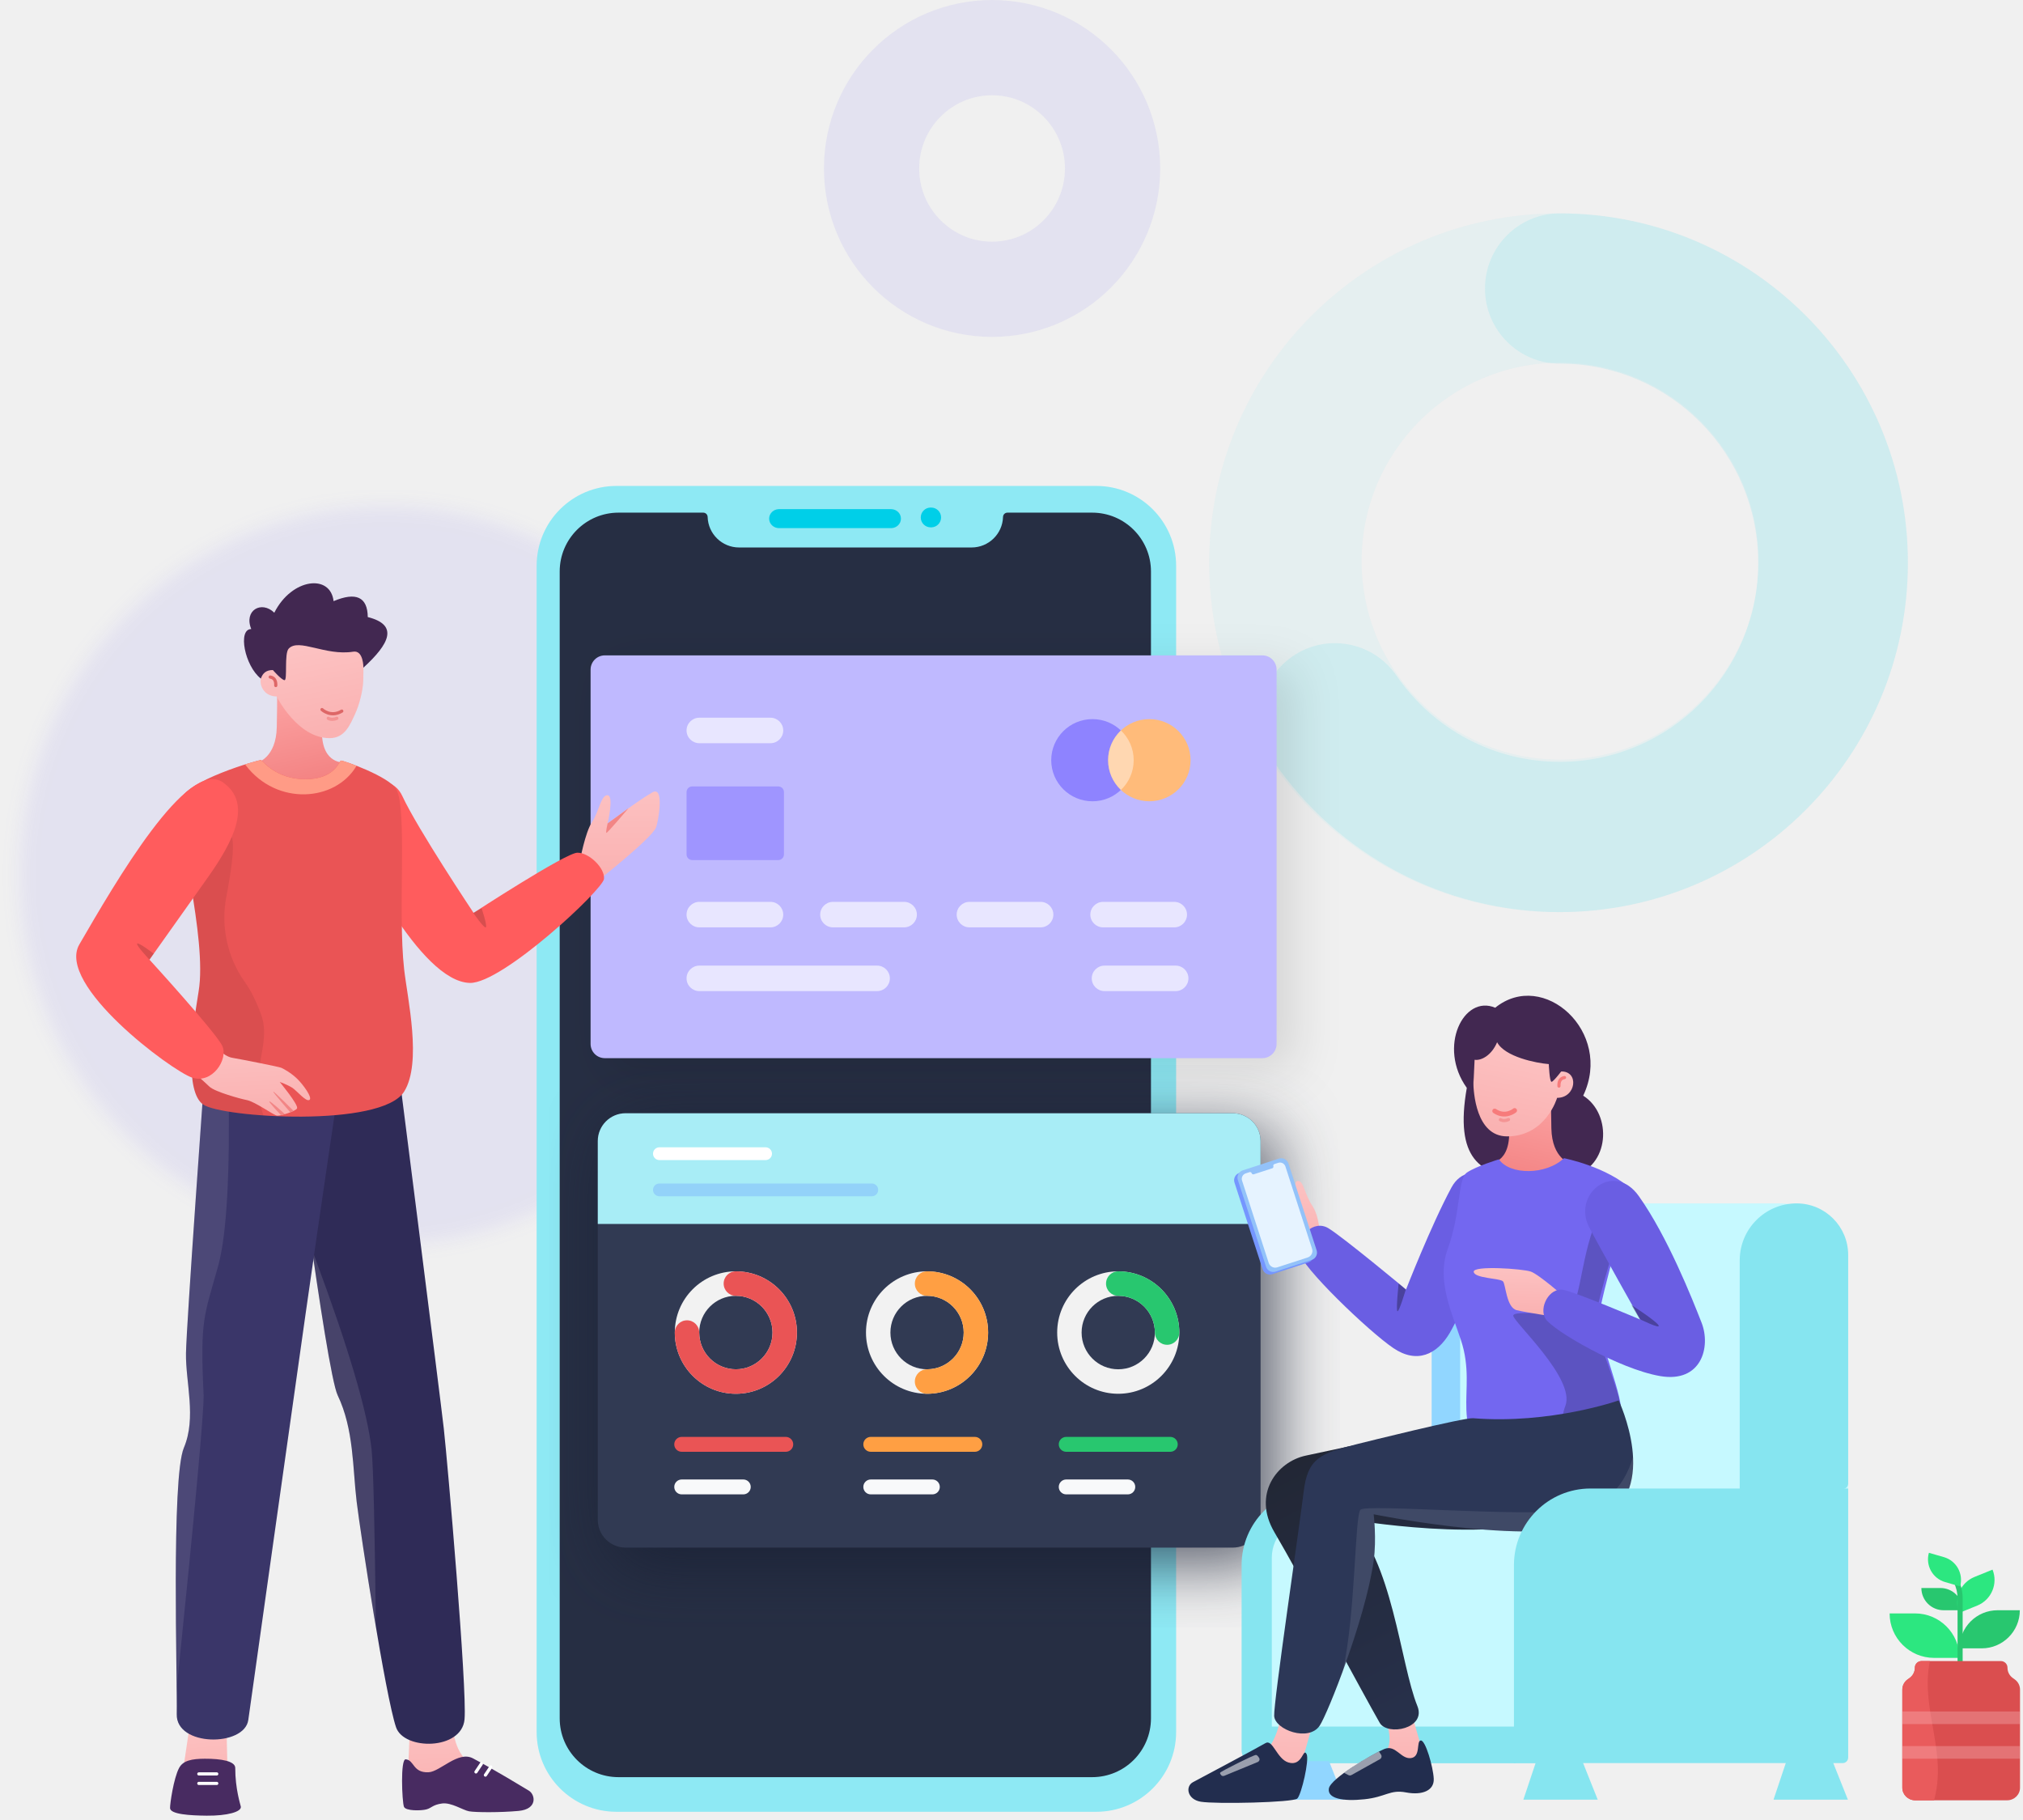
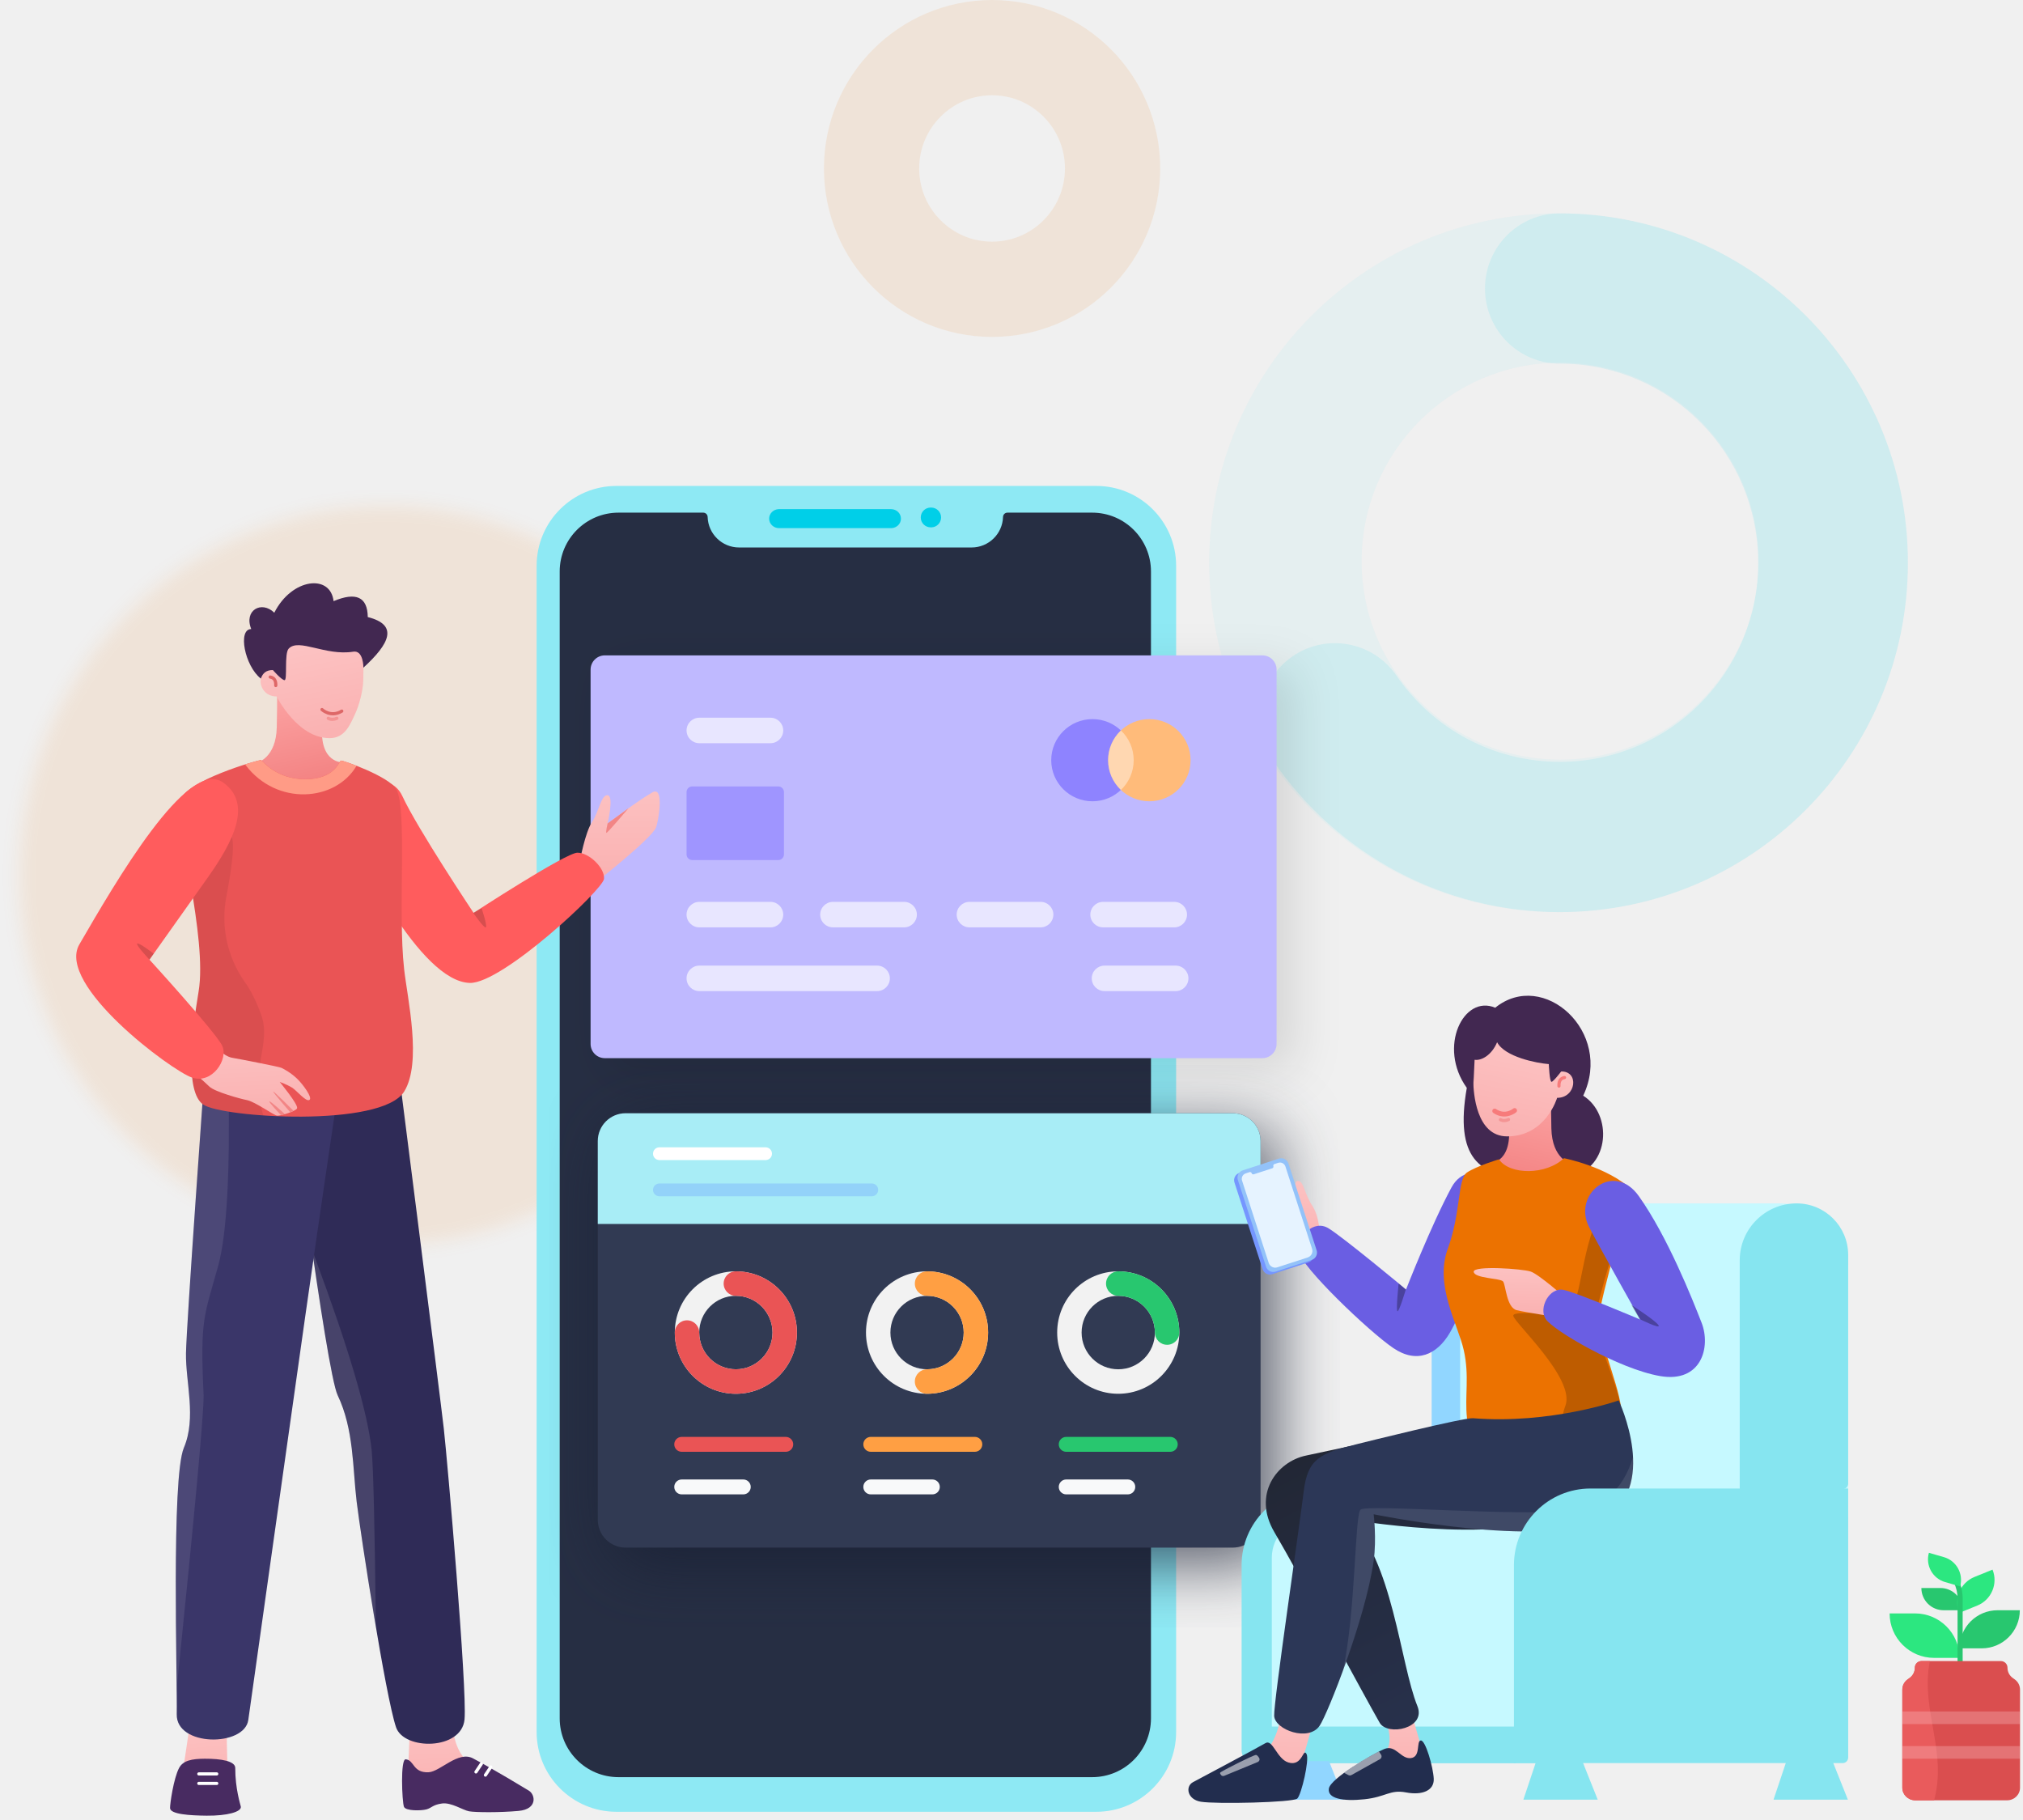
<svg xmlns="http://www.w3.org/2000/svg" width="637" height="573" viewBox="0 0 637 573" fill="none">
  <g id="Illustration">
    <g id="Shape">
      <g id="Oval" opacity="0.1" filter="url(#filter0_f)">
-         <ellipse cx="121.531" cy="275.607" rx="115.531" ry="116.393" fill="#7367F0" />
+         <ellipse cx="121.531" cy="275.607" rx="115.531" ry="116.393" fill="#EC7200" />
      </g>
      <path id="Oval_2" opacity="0.05" fill-rule="evenodd" clip-rule="evenodd" d="M380.75 177.185C380.75 116.434 429.999 67.185 490.75 67.185C551.501 67.185 600.75 116.434 600.75 177.185C600.75 237.937 551.501 287.185 490.75 287.185C429.999 287.185 380.75 237.937 380.75 177.185ZM553.75 176.685C553.75 142.167 525.768 114.185 491.25 114.185C456.732 114.185 428.75 142.167 428.75 176.685C428.75 211.203 456.732 239.185 491.25 239.185C525.768 239.185 553.75 211.203 553.75 176.685Z" fill="#00CFE8" />
-       <ellipse id="Oval_3" opacity="0.1" cx="312.382" cy="53.041" rx="37.944" ry="38.041" stroke="#7367F0" stroke-width="30" />
+       <ellipse id="Oval_3" opacity="0.1" cx="312.382" cy="53.041" rx="37.944" ry="38.041" stroke="#EC7200" stroke-width="30" />
      <path id="Path" opacity="0.1" d="M491.165 67.185C551.687 67.185 600.75 116.434 600.75 177.185C600.75 237.937 551.687 287.185 491.165 287.185C454.704 287.185 421.237 269.153 400.923 239.605C393.53 228.852 396.221 214.12 406.933 206.699C417.538 199.353 432.029 201.927 439.491 212.413L439.715 212.733C451.321 229.614 470.362 239.873 491.165 239.873C525.656 239.873 553.617 211.807 553.617 177.185C553.617 142.91 526.213 115.059 492.198 114.506L491.165 114.497C478.15 114.497 467.598 103.906 467.598 90.841C467.598 77.776 478.15 67.185 491.165 67.185Z" fill="#00CFE8" />
    </g>
    <g id="Mobile Banking App">
      <g id="Phone3">
        <path id="Rectangle" fill-rule="evenodd" clip-rule="evenodd" d="M168.975 178.137C168.975 164.254 180.229 153 194.112 153H345.201C359.084 153 370.338 164.254 370.338 178.137V545.323C370.338 559.206 359.084 570.46 345.201 570.46H194.112C180.229 570.46 168.975 559.206 168.975 545.323V178.137Z" fill="#8EE9F4" />
        <g id="Group 48">
          <path id="Rectangle_2" fill-rule="evenodd" clip-rule="evenodd" d="M176.237 179.934C176.237 169.705 184.53 161.412 194.759 161.412H221.439C222.187 161.412 222.799 162.007 222.821 162.755V162.755C222.976 168.115 227.365 172.379 232.727 172.379H305.926C311.288 172.379 315.678 168.115 315.833 162.755V162.755C315.854 162.007 316.467 161.412 317.215 161.412H343.894C354.124 161.412 362.416 169.705 362.416 179.934V541.033C362.416 551.263 354.124 559.555 343.894 559.555H194.759C184.53 559.555 176.237 551.263 176.237 541.033V179.934Z" fill="#262E43" />
          <mask id="mask0" mask-type="alpha" maskUnits="userSpaceOnUse" x="176" y="161" width="187" height="399">
            <path id="Rectangle_3" fill-rule="evenodd" clip-rule="evenodd" d="M176.237 179.934C176.237 169.705 184.53 161.412 194.759 161.412H221.439C222.187 161.412 222.799 162.007 222.821 162.755V162.755C222.976 168.115 227.365 172.379 232.727 172.379H305.926C311.288 172.379 315.678 168.115 315.833 162.755V162.755C315.854 162.007 316.467 161.412 317.215 161.412H343.894C354.124 161.412 362.416 169.705 362.416 179.934V541.033C362.416 551.263 354.124 559.555 343.894 559.555H194.759C184.53 559.555 176.237 551.263 176.237 541.033V179.934Z" fill="white" />
          </mask>
          <g mask="url(#mask0)">
            <ellipse id="Oval_4" cx="246.822" cy="403.737" rx="15.969" ry="15.951" fill="#E97EFF" fill-opacity="0.549" />
            <path id="Rectangle_4" fill-rule="evenodd" clip-rule="evenodd" d="M198.916 235.001C198.916 232.11 201.259 229.767 204.15 229.767H335.904C338.794 229.767 341.138 232.11 341.138 235.001V235.001C341.138 237.891 338.794 240.235 335.904 240.235H204.15C201.259 240.235 198.916 237.891 198.916 235.001V235.001Z" fill="#E97EFF" fill-opacity="0.549" />
          </g>
        </g>
        <path id="Path_2" d="M280.572 160.308C282.294 160.308 283.69 161.647 283.69 163.299C283.69 164.914 282.355 166.23 280.686 166.288L280.572 166.29H245.304C243.582 166.29 242.186 164.951 242.186 163.299C242.186 161.684 243.521 160.368 245.19 160.31L245.304 160.308H280.572Z" fill="#00CFE8" />
        <path id="Path_3" d="M293.21 159.81C294.933 159.81 296.329 161.205 296.329 162.925C296.329 164.608 294.994 165.979 293.325 166.039L293.21 166.041H293.047C291.324 166.041 289.928 164.646 289.928 162.925C289.928 161.243 291.263 159.872 292.932 159.812L293.047 159.81H293.21Z" fill="#00CFE8" />
      </g>
      <g id="BoardPieChart">
        <g id="Rectangle_5" filter="url(#filter1_d)">
          <path fill-rule="evenodd" clip-rule="evenodd" d="M188.229 359.27C188.229 354.434 192.15 350.513 196.986 350.513H388.175C393.011 350.513 396.931 354.434 396.931 359.27V478.524C396.931 483.361 393.011 487.281 388.175 487.281H196.986C192.15 487.281 188.229 483.361 188.229 478.524V359.27Z" fill="#313A53" />
        </g>
        <mask id="mask1" mask-type="alpha" maskUnits="userSpaceOnUse" x="188" y="350" width="209" height="138">
          <path id="Rectangle_6" fill-rule="evenodd" clip-rule="evenodd" d="M188.229 359.27C188.229 354.434 192.15 350.513 196.986 350.513H388.175C393.011 350.513 396.931 354.434 396.931 359.27V478.524C396.931 483.361 393.011 487.281 388.175 487.281H196.986C192.15 487.281 188.229 483.361 188.229 478.524V359.27Z" fill="white" />
        </mask>
        <g mask="url(#mask1)">
          <path id="Rectangle_7" fill-rule="evenodd" clip-rule="evenodd" d="M183.547 345.15H402.282V385.376H183.547L183.547 345.15Z" fill="#A8EDF6" />
          <path id="Rectangle_8" opacity="0.366" fill-rule="evenodd" clip-rule="evenodd" d="M205.621 374.649C205.621 373.538 206.522 372.638 207.632 372.638H274.515C275.626 372.638 276.526 373.538 276.526 374.649V374.649C276.526 375.76 275.626 376.66 274.515 376.66H207.632C206.522 376.66 205.621 375.76 205.621 374.649V374.649Z" fill="#6FA3FF" />
          <rect id="Rectangle_9" x="205.621" y="361.24" width="37.459" height="4.023" rx="2.011" fill="white" />
          <rect id="Rectangle_10" x="212.311" y="452.419" width="37.459" height="4.693" rx="2.346" fill="#EA5455" />
          <path id="Rectangle_11" fill-rule="evenodd" clip-rule="evenodd" d="M212.311 468.174C212.311 466.878 213.361 465.827 214.657 465.827H234.045C235.341 465.827 236.392 466.878 236.392 468.174V468.174C236.392 469.47 235.341 470.52 234.045 470.52H214.657C213.361 470.52 212.311 469.47 212.311 468.174V468.174Z" fill="#F8F9FA" />
          <rect id="Rectangle_12" x="271.844" y="452.419" width="37.459" height="4.693" rx="2.346" fill="#FF9F43" />
          <path id="Rectangle_13" fill-rule="evenodd" clip-rule="evenodd" d="M271.844 468.174C271.844 466.878 272.894 465.827 274.19 465.827H293.578C294.874 465.827 295.925 466.878 295.925 468.174V468.174C295.925 469.47 294.874 470.52 293.578 470.52H274.19C272.894 470.52 271.844 469.47 271.844 468.174V468.174Z" fill="#F8F9FA" />
          <rect id="Rectangle_14" x="333.385" y="452.419" width="37.459" height="4.693" rx="2.346" fill="#28C76F" />
          <path id="Rectangle_15" fill-rule="evenodd" clip-rule="evenodd" d="M333.385 468.174C333.385 466.878 334.435 465.827 335.731 465.827H355.119C356.415 465.827 357.466 466.878 357.466 468.174V468.174C357.466 469.47 356.415 470.52 355.119 470.52H335.731C334.435 470.52 333.385 469.47 333.385 468.174V468.174Z" fill="#F8F9FA" />
          <g id="Group 3">
            <path id="Oval_5" fill-rule="evenodd" clip-rule="evenodd" d="M352.114 438.843C362.735 438.843 371.345 430.213 371.345 419.568C371.345 408.923 362.735 400.293 352.114 400.293C341.493 400.293 332.883 408.923 332.883 419.568C332.883 430.213 341.493 438.843 352.114 438.843ZM352.114 431.133C345.741 431.133 340.575 425.955 340.575 419.568C340.575 413.181 345.741 408.003 352.114 408.003C358.487 408.003 363.653 413.181 363.653 419.568C363.653 425.955 358.487 431.133 352.114 431.133Z" fill="#F2F2F2" />
            <path id="Path_4" fill-rule="evenodd" clip-rule="evenodd" d="M371.345 419.568C371.345 408.923 362.735 400.293 352.114 400.293C349.99 400.293 348.268 402.019 348.268 404.148C348.268 406.277 349.99 408.003 352.114 408.003C358.414 408.003 363.535 413.064 363.651 419.351L363.653 419.568C363.653 421.697 365.375 423.423 367.499 423.423C369.623 423.423 371.345 421.697 371.345 419.568Z" fill="#28C76F" />
          </g>
          <g id="Group 4">
            <path id="Oval_6" fill-rule="evenodd" clip-rule="evenodd" d="M291.911 438.843C302.532 438.843 311.142 430.213 311.142 419.568C311.142 408.923 302.532 400.293 291.911 400.293C281.29 400.293 272.68 408.923 272.68 419.568C272.68 430.213 281.29 438.843 291.911 438.843ZM291.911 431.133C285.538 431.133 280.372 425.955 280.372 419.568C280.372 413.181 285.538 408.003 291.911 408.003C298.284 408.003 303.45 413.181 303.45 419.568C303.45 425.955 298.284 431.133 291.911 431.133Z" fill="#F2F2F2" />
            <path id="Path_5" d="M291.911 438.843C302.532 438.843 311.142 430.213 311.142 419.568C311.142 408.923 302.532 400.293 291.911 400.293C289.786 400.293 288.064 402.019 288.064 404.148C288.064 406.277 289.786 408.003 291.911 408.003C298.283 408.003 303.45 413.181 303.45 419.568C303.45 425.882 298.4 431.015 292.127 431.131L291.911 431.133C289.786 431.133 288.064 432.859 288.064 434.988C288.064 437.117 289.786 438.843 291.911 438.843Z" fill="#FF9F43" />
          </g>
          <g id="Group 6">
            <path id="Oval_7" fill-rule="evenodd" clip-rule="evenodd" d="M231.709 438.843C242.33 438.843 250.94 430.213 250.94 419.568C250.94 408.923 242.33 400.293 231.709 400.293C221.088 400.293 212.478 408.923 212.478 419.568C212.478 430.213 221.088 438.843 231.709 438.843ZM231.709 431.133C225.336 431.133 220.17 425.955 220.17 419.568C220.17 413.181 225.336 408.003 231.709 408.003C238.082 408.003 243.248 413.181 243.248 419.568C243.248 425.955 238.082 431.133 231.709 431.133Z" fill="#F2F2F2" />
            <path id="Path_6" fill-rule="evenodd" clip-rule="evenodd" d="M212.478 419.568C212.478 430.213 221.088 438.843 231.709 438.843C242.33 438.843 250.94 430.213 250.94 419.568C250.94 408.923 242.33 400.293 231.709 400.293C229.585 400.293 227.863 402.019 227.863 404.148C227.863 406.277 229.585 408.003 231.709 408.003C238.082 408.003 243.248 413.181 243.248 419.568C243.248 425.955 238.082 431.133 231.709 431.133C225.336 431.133 220.17 425.955 220.17 419.568C220.17 417.439 218.448 415.713 216.324 415.713C214.2 415.713 212.478 417.439 212.478 419.568Z" fill="#EA5455" />
          </g>
        </g>
      </g>
      <g id="VisaCard2">
        <g id="Rectangle_16" filter="url(#filter2_d)">
          <path fill-rule="evenodd" clip-rule="evenodd" d="M190.441 206.351H397.491C399.964 206.351 401.968 208.361 401.968 210.841V328.683C401.968 331.163 399.964 333.172 397.491 333.172H190.441C187.968 333.172 185.964 331.163 185.964 328.683V210.841C185.964 208.361 187.968 206.351 190.441 206.351Z" fill="#BFB9FF" />
        </g>
        <g id="Group 46">
          <g id="Group 45">
            <g id="Group 43">
              <ellipse id="Oval_8" cx="343.993" cy="239.357" rx="12.983" ry="12.935" fill="#8E83FF" />
              <ellipse id="Oval Copy 10" cx="361.901" cy="239.357" rx="12.983" ry="12.935" fill="#FFBB7A" />
              <path id="Path_7" fill-rule="evenodd" clip-rule="evenodd" d="M352.83 230.104L352.949 229.992C355.43 232.348 356.976 235.673 356.976 239.357C356.976 243.042 355.43 246.367 352.949 248.723C350.465 246.368 348.918 243.042 348.918 239.357C348.918 235.731 350.416 232.452 352.83 230.104L352.949 229.992L352.83 230.104Z" fill="white" fill-opacity="0.416" />
            </g>
            <path id="Rectangle_17" fill-rule="evenodd" clip-rule="evenodd" d="M217.972 247.609H245.057C246.046 247.609 246.848 248.408 246.848 249.393V269.019C246.848 270.004 246.046 270.803 245.057 270.803H217.972C216.983 270.803 216.182 270.004 216.182 269.019V249.393C216.182 248.408 216.983 247.609 217.972 247.609Z" fill="#9F95FF" />
          </g>
          <g id="Group 44">
            <path id="Rectangle_18" fill-rule="evenodd" clip-rule="evenodd" d="M220.211 283.96H242.595C244.82 283.96 246.624 285.758 246.624 287.975C246.624 290.192 244.82 291.989 242.595 291.989H220.211C217.986 291.989 216.182 290.192 216.182 287.975C216.182 285.758 217.986 283.96 220.211 283.96Z" fill="white" fill-opacity="0.647" />
            <path id="Rectangle_19" fill-rule="evenodd" clip-rule="evenodd" d="M220.211 304.032H276.17C278.396 304.032 280.199 305.829 280.199 308.046C280.199 310.263 278.396 312.06 276.17 312.06H220.211C217.986 312.06 216.182 310.263 216.182 308.046C216.182 305.829 217.986 304.032 220.211 304.032Z" fill="white" fill-opacity="0.647" />
            <path id="Rectangle_20" fill-rule="evenodd" clip-rule="evenodd" d="M347.799 304.032H370.182C372.408 304.032 374.212 305.829 374.212 308.046C374.212 310.263 372.408 312.06 370.182 312.06H347.799C345.573 312.06 343.77 310.263 343.77 308.046C343.77 305.829 345.573 304.032 347.799 304.032Z" fill="white" fill-opacity="0.647" />
            <path id="Rectangle_21" fill-rule="evenodd" clip-rule="evenodd" d="M220.211 225.977H242.595C244.82 225.977 246.624 227.774 246.624 229.991C246.624 232.208 244.82 234.005 242.595 234.005H220.211C217.986 234.005 216.182 232.208 216.182 229.991C216.182 227.774 217.986 225.977 220.211 225.977Z" fill="white" fill-opacity="0.647" />
            <path id="Rectangle Copy 38" fill-rule="evenodd" clip-rule="evenodd" d="M262.293 283.96H284.677C286.902 283.96 288.706 285.758 288.706 287.975C288.706 290.192 286.902 291.989 284.677 291.989H262.293C260.068 291.989 258.264 290.192 258.264 287.975C258.264 285.758 260.068 283.96 262.293 283.96Z" fill="white" fill-opacity="0.647" />
            <path id="Rectangle Copy 39" fill-rule="evenodd" clip-rule="evenodd" d="M305.269 283.96H327.653C329.878 283.96 331.682 285.758 331.682 287.975C331.682 290.192 329.878 291.989 327.653 291.989H305.269C303.044 291.989 301.24 290.192 301.24 287.975C301.24 285.758 303.044 283.96 305.269 283.96Z" fill="white" fill-opacity="0.647" />
            <path id="Rectangle Copy 40" fill-rule="evenodd" clip-rule="evenodd" d="M347.351 283.96H369.735C371.96 283.96 373.764 285.758 373.764 287.975C373.764 290.192 371.96 291.989 369.735 291.989H347.351C345.126 291.989 343.322 290.192 343.322 287.975C343.322 285.758 345.126 283.96 347.351 283.96Z" fill="white" fill-opacity="0.647" />
          </g>
        </g>
      </g>
      <g id="Men1.1">
        <g id="LLeg">
          <path id="Path_8" fill-rule="evenodd" clip-rule="evenodd" d="M142.482 542C142.482 542 142.328 551.857 148.381 555.358C154.434 558.86 163.812 565.365 163.812 565.365L128.137 566.574L129.154 541.911L142.482 542Z" fill="url(#paint0_linear)" />
          <path id="Path_9" fill-rule="evenodd" clip-rule="evenodd" d="M127.761 553.936C130.519 554.22 129.916 558.21 134.922 558.016C138.569 557.874 144.257 551.148 148.936 553.639C156.078 557.442 164.453 562.57 166.506 563.791C168.56 565.013 169.371 569.618 163.303 570.184C157.501 570.724 149.668 570.664 147.707 570.306C145.744 569.949 142.105 567.446 139.177 567.846C136.249 568.247 135.915 569.256 134.279 569.703C132.643 570.15 127.704 570.247 127.192 568.868C126.603 567.286 126.014 553.756 127.761 553.936Z" fill="#482B61" />
          <path id="Path_10" fill-rule="evenodd" clip-rule="evenodd" d="M124.996 332.889C124.996 332.889 138.605 439.705 139.743 449.806C140.88 459.908 147.128 531.771 146.273 541.357C145.402 551.118 127.14 551.171 124.69 543.806C121.337 533.725 113.585 483.341 112.303 472.819C111.021 462.298 111.471 450.083 106.319 439.309C102.63 431.596 90.423 335.628 90.423 335.628L124.996 332.889Z" fill="#2F2B57" />
          <path id="Path_11" opacity="0.591" fill-rule="evenodd" clip-rule="evenodd" d="M116.998 456.324L117.046 456.805C117.566 462.384 118.001 480.866 118.352 512.249L117.569 507.562C115.113 492.698 112.931 477.974 112.303 472.819C111.048 462.517 111.453 450.591 106.634 439.985L106.319 439.309C104.695 435.915 101.422 415.426 98.266 393.547L99.257 396.201C109.796 424.543 115.709 444.584 116.998 456.324Z" fill="white" fill-opacity="0.192" />
          <path id="Path 10" d="M151.575 555.354L149.868 557.907" stroke="white" stroke-linecap="round" />
          <path id="Path 10_2" d="M154.554 556.352L152.848 558.906" stroke="white" stroke-linecap="round" />
        </g>
        <g id="RLeg">
          <path id="Path_12" fill-rule="evenodd" clip-rule="evenodd" d="M59.586 544.261L56.394 565.817L71.825 565.739L71.32 543.86L59.586 544.261Z" fill="url(#paint1_linear)" />
          <path id="Path_13" fill-rule="evenodd" clip-rule="evenodd" d="M53.55 569.305C53.499 568.047 54.67 559.89 56.394 556.66C57.644 554.318 60.417 553.769 64.474 553.752C69.707 553.732 74.081 554.523 74.075 556.66C74.056 563.199 75.714 568.228 75.826 568.802C76.153 570.488 71.472 571.747 65.08 571.682C59.847 571.631 53.631 571.266 53.55 569.305Z" fill="#482B61" />
          <path id="Path_14" fill-rule="evenodd" clip-rule="evenodd" d="M107.504 336.396C107.504 336.396 100.429 384.069 96.146 414.233C91.937 443.873 79.474 532.285 78.186 541.54C77.004 550.036 55.422 550.036 55.649 539.747C55.876 529.457 53.878 465.335 57.897 455.841C61.915 446.348 58.417 435.299 58.563 426.076C58.709 416.853 64.489 337.012 64.489 337.012L107.504 336.396Z" fill="#3A3669" />
          <path id="Path_15" opacity="0.462" fill-rule="evenodd" clip-rule="evenodd" d="M68.797 398.217L68.459 399.444C64.362 414.163 62.949 415.49 64.11 438.967L64.121 439.444C64.162 445.351 61.353 475.917 55.694 531.142L55.669 527.709C55.47 505.18 54.64 464.445 57.794 456.097L57.897 455.841C61.915 446.348 58.417 435.299 58.563 426.076C58.709 416.853 64.489 337.013 64.489 337.013L71.871 336.906L71.946 340.563C72.477 369.125 71.427 388.343 68.797 398.217V398.217Z" fill="white" fill-opacity="0.192" />
          <path id="Path 9" d="M62.605 558.534H68.253" stroke="white" stroke-linecap="round" />
          <path id="Path 9_2" d="M62.605 561.529H68.253" stroke="white" stroke-linecap="round" />
        </g>
        <g id="Head">
          <path id="Path_16" fill-rule="evenodd" clip-rule="evenodd" d="M81.035 240.078C81.035 240.078 86.946 238.683 87.151 228.949C87.356 219.214 87.212 215.891 87.212 215.891L101.226 215.655C101.226 215.655 101.368 226.504 101.37 230.428C101.375 240.968 108.682 240.078 108.682 240.078C108.682 240.078 107.163 248.624 95.365 249.291C86.154 249.812 81.035 240.078 81.035 240.078Z" fill="url(#paint2_linear)" />
          <g id="Head1">
            <path id="Path_17" fill-rule="evenodd" clip-rule="evenodd" d="M85.926 210.97C80.118 210.745 81.065 219.291 87.099 219.279C87.099 219.279 93.583 232.383 103.764 232.417C108.668 232.434 110.269 228.043 111.739 224.962C113.209 221.88 114.288 217.27 114.378 214.447C114.474 211.437 114.486 201.55 114.486 201.55L85.7 201.537L85.926 210.97Z" fill="url(#paint3_linear)" />
            <path id="Path_18" d="M103.356 226.173C104.227 226.654 105.263 226.535 106.065 226.173" stroke="#F49494" stroke-linecap="round" />
            <path id="Path 8" d="M86.832 215.849C86.892 214.478 86.476 213.39 85.085 213.171" stroke="#DE6767" stroke-linecap="round" />
            <path id="Path_19" fill-rule="evenodd" clip-rule="evenodd" d="M85.926 210.971C85.926 210.971 88.597 214.069 89.585 214.154C90.573 214.24 89.447 205.769 90.902 204.226C94.098 200.835 102.45 206.597 111.233 205.189C114.486 204.668 114.428 210.228 114.428 210.228C122.638 202.703 125.615 196.767 115.804 194.289C115.726 187.92 112.081 186.322 105.032 189.276C104.09 180.673 91.912 181.971 86.369 192.916C82.356 188.992 76.717 192.16 79.11 198.064C74.79 198.064 77.041 209.672 82.133 213.66C82.74 211.918 83.85 210.971 85.926 210.971Z" fill="#422851" />
            <path id="Path_20" d="M101.387 223.414C101.387 223.414 104.152 226.029 107.624 223.899" stroke="#DE6767" stroke-linecap="round" />
          </g>
        </g>
        <g id="LArm">
          <g id="Group 3_2">
            <path id="Path_21" fill-rule="evenodd" clip-rule="evenodd" d="M182.553 271.335C182.553 271.335 184.215 262.095 186.414 258.858C188.613 255.619 189.254 250.179 191.329 250.379C193.404 250.58 191.326 259.265 191.326 259.265C191.326 259.265 201.002 252.005 205.392 249.504C209.397 247.223 207.2 259.026 206.574 260.531C205.083 264.112 187.833 277.63 187.833 277.63C187.833 277.63 182.93 272.157 182.553 271.335Z" fill="url(#paint4_linear)" />
            <path id="Path_22" fill-rule="evenodd" clip-rule="evenodd" d="M191.326 259.264C191.326 259.264 190.612 262.235 190.968 262.235C191.325 262.235 197.892 254.487 197.892 254.487L191.326 259.264Z" fill="#F28585" />
          </g>
          <path id="Path_23" fill-rule="evenodd" clip-rule="evenodd" d="M126.694 250.655C131.425 260.915 149.121 287.426 149.121 287.426C149.121 287.426 178.119 268.52 181.809 268.481C185.499 268.442 190.509 273.338 190.194 276.717C189.879 280.096 158.129 309.732 147.946 309.483C132.113 309.095 112.258 267.922 110.219 262.419C104.759 247.678 122.079 240.647 126.694 250.655Z" fill="#FF5C5D" />
          <path id="Path 5" fill-rule="evenodd" clip-rule="evenodd" d="M149.016 287.407C149.016 287.407 152.364 292.312 152.964 291.99C153.564 291.668 151.648 285.994 151.648 285.994L149.016 287.407Z" fill="black" fill-opacity="0.16" />
        </g>
        <g id="Body">
          <path id="Path_24" fill-rule="evenodd" clip-rule="evenodd" d="M56.657 252.296C55.171 259.42 65.346 295.325 62.546 312.122C60.332 325.406 58.219 343.698 63.957 347.759C69.799 351.894 120.087 355.177 127.255 343.698C132.941 334.591 128.286 314.396 127.255 305.183C125.198 286.804 128.304 255.042 124.814 248.546C122.65 244.516 107.892 239.319 107.338 239.48C106.783 239.641 105.48 245.351 96.149 245.351C86.817 245.351 82.696 239.48 82.195 239.319C81.694 239.158 58.001 245.852 56.657 252.296Z" fill="#EA5455" />
          <path id="Path_25" fill-rule="evenodd" clip-rule="evenodd" d="M82.172 239.316L82.195 239.319C82.697 239.48 86.817 245.351 96.149 245.351C105.481 245.351 106.784 239.641 107.338 239.48C107.538 239.422 109.589 240.062 112.229 241.093L112.217 241.214C105.547 252.415 87.205 253.795 77.4 240.981L77.178 240.685L78.272 240.345C80.274 239.737 81.707 239.371 82.097 239.322L82.172 239.316Z" fill="#FF9B86" />
          <path id="Path_26" fill-rule="evenodd" clip-rule="evenodd" d="M56.688 257.245L57.511 257.359C66.233 258.607 71.348 260.58 72.857 263.28C73.847 265.052 73.387 271.044 71.476 281.257L71.273 282.329C69.501 291.586 71.528 301.163 76.877 308.888L77.178 309.316C78.987 311.847 80.654 315.179 82.181 319.314C85.722 328.903 78.19 336.983 82.96 351.25L81.986 351.178C73.12 350.499 65.949 349.169 63.957 347.759C58.219 343.698 60.333 325.406 62.546 312.122C64.928 297.83 57.917 269.704 56.688 257.245Z" fill="black" fill-opacity="0.067" />
        </g>
        <g id="Rarm">
          <g id="Group 2">
            <path id="Path_27" fill-rule="evenodd" clip-rule="evenodd" d="M66.881 328.606C66.881 328.606 70.229 332.556 73.086 333.047C75.943 333.538 87.901 335.877 88.631 336.224C89.321 336.551 91.68 337.793 93.697 339.786C95.445 341.512 98.469 345.606 97.455 346.31C96.371 347.063 93.445 343.371 91.977 342.459C90.438 341.501 88.072 340.654 88.072 340.654C88.072 340.654 93.924 347.713 93.552 348.946C93.281 349.847 88.305 351.384 87.24 351.268C86.176 351.153 80.313 346.86 77.678 346.361C75.85 346.015 67.666 343.798 65.94 342.133C64.215 340.468 60.333 337.089 60.333 337.089L66.881 328.606Z" fill="url(#paint5_linear)" />
            <path id="Path_28" fill-rule="evenodd" clip-rule="evenodd" d="M92.424 349.765C92.424 349.765 86.3 343.594 86.044 343.7C85.789 343.805 91.38 350.194 91.38 350.194L92.424 349.765Z" fill="#F28585" />
            <path id="Path_29" fill-rule="evenodd" clip-rule="evenodd" d="M89.694 350.778C89.694 350.778 85.107 346.575 84.807 346.778C84.507 346.98 88.481 351.121 88.481 351.121L89.694 350.778Z" fill="#F28585" />
          </g>
          <path id="Path_30" fill-rule="evenodd" clip-rule="evenodd" d="M70.209 246.345C79.665 252.998 73.347 265.092 65.503 276.186C58.175 286.549 47.068 302.158 47.068 302.158C47.068 302.158 67.953 325.034 69.97 329.266C71.987 333.499 66.836 341.448 60.431 339.277C54.026 337.106 17.578 310.107 24.99 297.348C36.311 277.859 59.04 238.486 70.209 246.345Z" fill="#FF5C5D" />
          <path id="Path 6" fill-rule="evenodd" clip-rule="evenodd" d="M47.068 302.158C47.068 302.158 42.782 297.624 43.183 297.099C43.583 296.575 48.413 300.281 48.413 300.281L47.068 302.158Z" fill="black" fill-opacity="0.16" />
        </g>
      </g>
      <g id="Group 7">
        <path id="Rectangle_22" fill-rule="evenodd" clip-rule="evenodd" d="M390.956 492.784C390.956 479.468 401.751 468.672 415.067 468.672L496.198 468.672V551.132C496.198 553.341 494.407 555.132 492.198 555.132H394.956C392.747 555.132 390.956 553.341 390.956 551.132L390.956 492.784Z" fill="#86E5F0" />
        <path id="Rectangle_23" fill-rule="evenodd" clip-rule="evenodd" d="M400.465 538.065L477.244 538.065V555.132H400.465V538.065Z" fill="#86E5F0" />
        <path id="Path_31" fill-rule="evenodd" clip-rule="evenodd" d="M498.245 554.514L503.088 566.644H479.675L483.732 554.514H498.245Z" fill="#86E5F0" />
        <path id="Path_32" fill-rule="evenodd" clip-rule="evenodd" d="M418.474 554.514L423.318 566.644H399.904L403.962 554.514H418.474Z" fill="#91D6FF" />
        <path id="Path_33" fill-rule="evenodd" clip-rule="evenodd" d="M577.018 554.514L581.862 566.644H558.448L562.506 554.514H577.018Z" fill="#86E5F0" />
        <path id="Rectangle_24" fill-rule="evenodd" clip-rule="evenodd" d="M450.796 403.492C450.796 390.38 461.275 379.671 474.384 379.387L496.796 378.901V476.828H450.796L450.796 403.492Z" fill="#91D6FF" />
        <path id="Rectangle_25" fill-rule="evenodd" clip-rule="evenodd" d="M459.77 403.012C459.77 389.696 470.565 378.901 483.881 378.901H560.112C572.174 378.901 581.952 388.679 581.952 400.741V477.076C581.952 478.041 581.169 478.824 580.205 478.824H459.77L459.77 403.012Z" fill="#C6F9FF" />
        <path id="Rectangle_26" fill-rule="evenodd" clip-rule="evenodd" d="M547.805 396.818C547.805 386.923 555.827 378.901 565.722 378.901V378.901C574.685 378.901 581.952 386.167 581.952 395.13V467.1C581.952 468.065 581.169 468.847 580.205 468.847H547.805V396.818Z" fill="#86E5F0" />
        <path id="Rectangle_27" fill-rule="evenodd" clip-rule="evenodd" d="M400.465 490.474C400.465 483.515 406.106 477.874 413.065 477.874H491.345V543.628H400.465V490.474Z" fill="#C6F9FF" />
        <g id="Wom1.4">
          <g id="Head_2">
            <path id="Path_34" fill-rule="evenodd" clip-rule="evenodd" d="M494.783 370.394C506.982 367.552 507.785 350.8 498.511 344.989C508.075 324.929 485.958 305.012 470.808 317.295C460.876 313.041 452.622 329.64 461.864 342.532C457.989 364.667 465.875 370.388 480.092 370.632L494.783 370.394Z" fill="#422851" />
            <path id="Path_35" fill-rule="evenodd" clip-rule="evenodd" d="M494.632 366.393C494.632 366.393 488.698 365 488.492 355.271C488.286 345.543 488.431 342.223 488.431 342.223L475.36 341.987C475.36 341.987 475.218 352.828 475.216 356.75C475.21 367.283 467.875 366.393 467.875 366.393C467.875 366.393 469.4 374.934 481.244 375.6C490.491 376.121 494.632 366.393 494.632 366.393Z" fill="url(#paint6_linear)" />
            <path id="Path_36" fill-rule="evenodd" clip-rule="evenodd" d="M491.477 337.365C497.308 337.139 496.357 345.679 490.3 345.668C490.3 345.668 486.782 357.8 474.568 357.8C464.648 357.8 464.003 343.66 463.913 340.839C463.816 337.831 463.804 327.95 463.804 327.95L491.704 327.938L491.477 337.365Z" fill="url(#paint7_linear)" />
            <path id="Path_37" d="M476.923 349.65C476.923 349.65 474.014 352.114 470.644 349.806" stroke="#F77B7B" stroke-width="1.5" stroke-linecap="round" />
            <path id="Path_38" d="M475.003 352.504C474.098 352.922 473.226 352.952 472.448 352.536" stroke="#F49494" stroke-linecap="round" />
            <path id="Path 8_2" d="M490.884 341.958C490.824 340.588 491.241 339.5 492.638 339.281" stroke="#F77B7B" stroke-linecap="round" />
            <path id="Path_39" fill-rule="evenodd" clip-rule="evenodd" d="M492.4 336.309C492.4 336.309 489.204 340.6 488.557 340.623C487.909 340.646 487.683 335.043 487.683 335.043C483.762 334.743 473.841 332.766 471.408 328.161C469.708 332.224 466.456 334.029 464.32 333.683L463.915 342.315L462.918 324.96H493.182L492.4 336.309Z" fill="#422851" />
          </g>
          <g id="LLeg_2">
            <path id="Path_40" fill-rule="evenodd" clip-rule="evenodd" d="M434.913 537.945C434.913 537.945 440.143 548.516 435.855 551.847C431.561 555.179 420.217 561.422 420.217 561.422L450.271 559.532L443.59 536.478L434.913 537.945Z" fill="url(#paint8_linear)" />
            <path id="Path_41" fill-rule="evenodd" clip-rule="evenodd" d="M447.364 548.005C445.881 548.178 447.465 553.174 444.254 553.554C441.049 553.934 439.491 549.201 435.854 550.701C432.217 552.202 418.954 559.96 418.431 563.132C417.903 566.303 422.844 567.236 429.622 566.52C436.399 565.804 437.648 563.391 442.736 564.363C447.817 565.334 451.623 563.786 451.456 560.071C451.288 556.357 448.847 547.832 447.364 548.005Z" fill="#222D4E" />
            <path id="Path 14" fill-rule="evenodd" clip-rule="evenodd" d="M434.195 551.471L434.855 552.461C435.179 552.947 435.02 553.605 434.51 553.889L425.545 558.895C425.254 559.057 424.902 559.064 424.605 558.913L423.213 558.207C425.399 556.623 427.186 555.433 429.161 554.264C430.678 553.367 432.357 552.442 434.195 551.471Z" fill="white" fill-opacity="0.541" />
            <path id="Path_42" fill-rule="evenodd" clip-rule="evenodd" d="M480.186 444.779C471.087 445.185 420.447 456.392 411.247 458.296C402.047 460.2 394.268 470.502 401.284 482.431C409.164 495.822 429.495 533.853 434.431 542.427C436.875 546.67 449.2 544.291 446.305 537.169C440.908 523.892 438.401 490.539 424.641 478.378C424.641 478.378 470.917 486.436 490.907 477.206C505.435 470.496 502.148 443.796 480.186 444.779Z" fill="url(#paint9_linear)" />
          </g>
          <g id="LArm_2">
            <path id="Path_43" fill-rule="evenodd" clip-rule="evenodd" d="M415.718 390.947C415.718 390.947 415.821 383.54 413.231 379.669C410.642 375.798 410.539 371.686 408.579 371.82C406.619 371.955 408.56 381.512 408.56 381.512C408.56 381.512 406.073 380.562 404.287 379.36C402.5 378.157 397.083 372.23 395.817 373.28C393.671 375.07 397.128 385.165 399.011 387.183C400.9 389.202 411.22 395.841 411.22 395.841L415.718 390.947Z" fill="url(#paint10_linear)" />
            <path id="Path_44" fill-rule="evenodd" clip-rule="evenodd" d="M471.632 386.508C467.399 396.33 459.65 414.374 456.455 419.757C452.451 426.498 446.137 429.468 438.745 424.467C430.978 419.211 409.591 398.711 408.964 394.068C408.342 389.424 413.577 383.853 418.314 386.737C423.05 389.622 442.732 406.01 442.732 406.01C442.732 406.01 450.675 385.637 457.064 373.836C462.598 363.626 478.074 371.577 471.632 386.508Z" fill="#6A5EE3" />
            <path id="Path_45" fill-rule="evenodd" clip-rule="evenodd" d="M442.649 406.02C442.649 406.02 440.516 413.26 440.017 412.841C439.519 412.422 440.398 404.128 440.398 404.128L442.649 406.02Z" fill="black" fill-opacity="0.303" />
          </g>
          <g id="PhoneMini4">
            <g id="Group 3_3">
              <path id="Rectangle_28" d="M388.709 372.331C388.3 371.07 388.99 369.716 390.25 369.307L401.617 365.613C402.878 365.204 404.232 365.894 404.641 367.154L413.517 394.47C413.927 395.731 413.237 397.085 411.976 397.495L400.609 401.188C399.349 401.598 397.995 400.908 397.585 399.647L388.709 372.331Z" fill="#7596FF" />
              <rect id="Rectangle_29" x="389.032" y="369.239" width="16.752" height="33.522" rx="2.4" transform="rotate(-18 389.032 369.239)" fill="#93C2F9" />
              <path id="Rectangle_30" d="M392.25 369.453L393.458 369.06C393.704 368.98 393.966 369.091 394.085 369.311L394.122 369.399C394.212 369.676 394.51 369.828 394.787 369.738L400.613 367.845C400.859 367.765 401.006 367.521 400.973 367.273L400.952 367.18C400.862 366.903 401.013 366.605 401.29 366.515L402.492 366.125C403.385 365.835 404.341 366.285 404.697 367.137L404.748 367.276V367.276L413.149 393.21C413.514 394.342 412.895 395.556 411.765 395.925L402.206 399.031C401.124 399.385 399.965 398.833 399.545 397.794L399.492 397.649C399.492 397.648 399.492 397.648 399.493 397.647L391.094 371.719C390.788 370.774 391.305 369.76 392.25 369.453Z" fill="#E6F3FF" />
            </g>
          </g>
          <g id="Body_2">
-             <path id="Path_46" fill-rule="evenodd" clip-rule="evenodd" d="M513.93 374.674C513.93 374.674 503.73 408.844 503.428 415.313C503.126 421.782 511.77 440.794 510.299 445.599C506.905 456.704 463.582 461.485 461.927 446.547C461.155 439.58 462.761 433.327 460.91 425.118C459.066 416.909 451.651 404.711 455.857 393.242C460.062 381.773 458.935 371.163 461.943 369.157C464.951 367.152 471.982 365.022 471.982 365.022C475.401 370.056 486.943 369.983 492.451 364.667C492.451 364.667 506.134 367.322 513.93 374.674Z" fill="#7367F0" />
+             <path id="Path_46" fill-rule="evenodd" clip-rule="evenodd" d="M513.93 374.674C513.93 374.674 503.73 408.844 503.428 415.313C503.126 421.782 511.77 440.794 510.299 445.599C506.905 456.704 463.582 461.485 461.927 446.547C461.155 439.58 462.761 433.327 460.91 425.118C459.066 416.909 451.651 404.711 455.857 393.242C460.062 381.773 458.935 371.163 461.943 369.157C464.951 367.152 471.982 365.022 471.982 365.022C475.401 370.056 486.943 369.983 492.451 364.667C492.451 364.667 506.134 367.322 513.93 374.674Z" fill="#EC7200" />
            <path id="Path_47" fill-rule="evenodd" clip-rule="evenodd" d="M504.789 380.208C497.991 391.003 498.011 409.799 494.36 412.26C490.708 414.722 476.497 412.306 476.497 414.256C476.497 416.205 496.136 434.07 492.912 442.611C491.224 447.082 491.682 451.083 494.286 454.613L495.136 454.427C502.874 452.678 509.095 449.536 510.298 445.599C511.77 440.794 502.129 421.782 502.431 415.313C502.687 409.822 510.794 384.369 513.238 376.801C511.248 373.288 508.432 374.423 504.789 380.208Z" fill="black" fill-opacity="0.199" />
          </g>
          <g id="RArm">
            <path id="Path_48" fill-rule="evenodd" clip-rule="evenodd" d="M493.196 408.848C493.196 408.848 484.605 401.241 481.976 400.358C479.346 399.475 463.943 398.414 464.04 400.409C464.151 402.547 472.424 402.424 473.281 403.475C474.138 404.526 474.333 411.713 477.573 412.519C480.807 413.326 490.501 414.717 490.501 414.717L493.196 408.848Z" fill="url(#paint11_linear)" />
            <path id="Path_49" fill-rule="evenodd" clip-rule="evenodd" d="M516.052 376.637C525.103 389.418 532.83 408.887 535.796 416.477C538.763 424.067 535.77 435.516 522.727 433.268C509.708 431.027 488.992 418.846 486.7 415.293C484.408 411.74 487.89 405.274 492.275 406.121C496.337 406.904 516.488 415.477 516.488 415.477C516.488 415.477 503.524 392.486 500.359 386.323C495.071 376.03 508.079 365.376 516.052 376.637Z" fill="#6A5EE3" />
            <path id="Path_50" fill-rule="evenodd" clip-rule="evenodd" d="M516.282 415.319C516.282 415.319 523.072 418.695 522.244 417.279C521.416 415.864 513.691 410.891 513.691 410.891L516.282 415.319Z" fill="black" fill-opacity="0.303" />
          </g>
          <g id="RLeg_2">
            <path id="Path_51" fill-rule="evenodd" clip-rule="evenodd" d="M403.31 538.37C403.31 538.37 403.468 550.811 393.221 555.463C382.981 560.114 375.686 559.834 376.614 563.431C377.543 567.026 404.196 566.881 406.685 564.069C408.807 561.676 413.42 539.399 414.69 541.102L403.31 538.37Z" fill="url(#paint12_linear)" />
            <path id="Path_52" fill-rule="evenodd" clip-rule="evenodd" d="M411.417 552.297C410.272 550.085 410.2 556.307 405.687 554.936C402.025 553.823 400.773 547.454 398.458 548.849C396.144 550.244 375.771 561.06 375.655 561.125C373.147 562.477 373.848 566.572 378.084 567.287C382.792 568.081 407.183 567.547 408.492 566.291C409.801 565.036 412.334 554.07 411.417 552.297Z" fill="#222D4E" />
            <path id="Path 14_2" fill-rule="evenodd" clip-rule="evenodd" d="M395.445 552.569C395.843 552.569 396.223 553.069 396.497 553.55C396.764 554.019 396.516 554.589 396.016 554.795L385.504 559.125C385.164 559.265 384.767 559.213 384.524 558.937C384.3 558.685 384.093 558.371 384.196 558.156C384.394 557.741 394.677 552.569 395.445 552.569Z" fill="white" fill-opacity="0.541" />
            <path id="Path_53" fill-rule="evenodd" clip-rule="evenodd" d="M509.691 440.933C509.691 440.933 522.919 468.883 504.33 478.481C486.353 487.762 432.535 476.785 432.535 476.785C432.535 476.785 433.497 484.531 432.535 491.441C430.023 509.486 418.078 539.55 415.551 543.327C412.056 548.551 401.41 544.612 401.209 540.262C401.009 535.912 409.235 480.358 410.486 469.764C411.73 459.169 415.659 457.63 427.135 454.734C429.772 454.069 460.949 446.317 463.805 446.543C488.346 448.484 509.691 440.933 509.691 440.933Z" fill="#2C3757" />
            <path id="Path_54" opacity="0.462" fill-rule="evenodd" clip-rule="evenodd" d="M495.191 475.596C477.393 477.592 430.273 473.479 428.381 475.348C426.574 477.132 426.876 508.175 422.823 526.143L423.439 524.446C427.251 513.854 431.209 500.971 432.535 491.441C433.497 484.531 432.535 476.785 432.535 476.785L434.705 477.205C444.935 479.128 488.51 486.649 504.33 478.481C512.901 474.055 516.399 466.703 514.823 456.424C512.109 468.042 505.565 474.433 495.191 475.596Z" fill="white" fill-opacity="0.192" />
          </g>
        </g>
        <path id="Rectangle_31" fill-rule="evenodd" clip-rule="evenodd" d="M476.71 492.784C476.71 479.468 487.505 468.672 500.821 468.672L581.952 468.672V553.385C581.952 554.35 581.17 555.132 580.205 555.132H476.71L476.71 492.784Z" fill="#86E5F0" />
      </g>
      <g id="Group 80">
        <path id="Rectangle_32" d="M595 508H603C610.732 508 617 514.268 617 522V522H609C601.268 522 595 515.732 595 508V508Z" fill="#2CE780" />
        <path id="Rectangle_33" d="M605 500H611C614.866 500 618 503.134 618 507V507H612C608.134 507 605 503.866 605 500V500Z" fill="#28C76F" />
        <path id="Rectangle_34" d="M636 507H629C622.373 507 617 512.373 617 519V519H624C630.627 519 636 513.627 636 507V507Z" fill="#28C76F" />
        <path id="Rectangle_35" fill-rule="evenodd" clip-rule="evenodd" d="M627.408 494.212L621.714 496.524C617.268 498.329 615.12 503.39 616.91 507.841V507.841L622.605 505.529C627.05 503.724 629.198 498.664 627.408 494.212V494.212Z" fill="#2CE780" />
        <path id="Path_55" fill-rule="evenodd" clip-rule="evenodd" d="M612.765 493C615.893 494.983 617.877 498.756 617.994 502.897L618 503.286V533H616.395V503.286C616.395 499.802 614.819 496.589 612.267 494.828L612 494.651L612.765 493Z" fill="#28C76F" />
        <g id="Group 84">
          <path id="Rectangle_36" fill-rule="evenodd" clip-rule="evenodd" d="M605.059 523H630.005C631.17 523 632.115 523.925 632.115 525.067V525.126C632.115 526.388 632.728 527.574 633.767 528.322L634.413 528.788C635.451 529.535 636.065 530.722 636.065 531.984V562.872C636.065 565.063 634.251 566.839 632.014 566.839H603.051C600.814 566.839 599 565.063 599 562.872V531.984C599 530.722 599.613 529.535 600.651 528.788L601.298 528.322C602.267 527.624 602.866 526.544 602.941 525.377L602.95 525.067C602.95 523.925 603.894 523 605.059 523Z" fill="#DA4E4F" />
          <mask id="mask2" mask-type="alpha" maskUnits="userSpaceOnUse" x="599" y="523" width="38" height="44">
            <path id="Rectangle_37" fill-rule="evenodd" clip-rule="evenodd" d="M605.059 523H630.005C631.17 523 632.115 523.925 632.115 525.067V525.126C632.115 526.388 632.728 527.574 633.767 528.322L634.413 528.788C635.451 529.535 636.065 530.722 636.065 531.984V562.872C636.065 565.063 634.251 566.839 632.014 566.839H603.051C600.814 566.839 599 565.063 599 562.872V531.984C599 530.722 599.613 529.535 600.651 528.788L601.298 528.322C602.267 527.624 602.866 526.544 602.941 525.377L602.95 525.067C602.95 523.925 603.894 523 605.059 523Z" fill="white" />
          </mask>
          <g mask="url(#mask2)">
            <path id="Rectangle_38" fill-rule="evenodd" clip-rule="evenodd" d="M597.987 521.016H608.114C603.645 538.063 614.53 552.2 608.114 569.616H597.987V521.016Z" fill="#E95B5C" />
            <rect id="Rectangle_39" x="599" y="549.78" width="37.065" height="3.967" fill="#FFDFE2" fill-opacity="0.258" />
            <rect id="Rectangle_40" x="599" y="538.869" width="37.065" height="3.967" fill="#FFDFE2" fill-opacity="0.258" />
          </g>
        </g>
        <path id="Rectangle_41" fill-rule="evenodd" clip-rule="evenodd" d="M607.37 488.916L612.087 490.275C616.039 491.414 618.324 495.536 617.195 499.491V499.491L612.478 498.131C608.527 496.993 606.242 492.871 607.37 488.916V488.916Z" fill="#2CE780" />
      </g>
    </g>
  </g>
  <defs>
    <filter id="filter0_f" x="0.563" y="153.777" width="241.934" height="243.659" filterUnits="userSpaceOnUse" color-interpolation-filters="sRGB">
      <feFlood flood-opacity="0" result="BackgroundImageFix" />
      <feBlend mode="normal" in="SourceGraphic" in2="BackgroundImageFix" result="shape" />
      <feGaussianBlur stdDeviation="2.718" result="effect1_foregroundBlur" />
    </filter>
    <filter id="filter1_d" x="173.229" y="335.513" width="248.702" height="176.768" filterUnits="userSpaceOnUse" color-interpolation-filters="sRGB">
      <feFlood flood-opacity="0" result="BackgroundImageFix" />
      <feColorMatrix in="SourceAlpha" type="matrix" values="0 0 0 0 0 0 0 0 0 0 0 0 0 0 0 0 0 0 127 0" />
      <feOffset dx="5" dy="5" />
      <feGaussianBlur stdDeviation="10" />
      <feColorMatrix type="matrix" values="0 0 0 0 0.086 0 0 0 0 0.114 0 0 0 0 0.192 0 0 0 0.7 0" />
      <feBlend mode="normal" in2="BackgroundImageFix" result="effect1_dropShadow" />
      <feBlend mode="normal" in="SourceGraphic" in2="effect1_dropShadow" result="shape" />
    </filter>
    <filter id="filter2_d" x="177.964" y="196.351" width="244.004" height="154.821" filterUnits="userSpaceOnUse" color-interpolation-filters="sRGB">
      <feFlood flood-opacity="0" result="BackgroundImageFix" />
      <feColorMatrix in="SourceAlpha" type="matrix" values="0 0 0 0 0 0 0 0 0 0 0 0 0 0 0 0 0 0 127 0" />
      <feOffset dx="6" dy="4" />
      <feGaussianBlur stdDeviation="7" />
      <feColorMatrix type="matrix" values="0 0 0 0 0.019 0 0 0 0 0.019 0 0 0 0 0.019 0 0 0 0.11 0" />
      <feBlend mode="normal" in2="BackgroundImageFix" result="effect1_dropShadow" />
      <feBlend mode="normal" in="SourceGraphic" in2="effect1_dropShadow" result="shape" />
    </filter>
    <linearGradient id="paint0_linear" x1="121.964" y1="535.908" x2="123.277" y2="565.378" gradientUnits="userSpaceOnUse">
      <stop stop-color="#FDC6C6" />
      <stop offset="1" stop-color="#FAB2B2" />
    </linearGradient>
    <linearGradient id="paint1_linear" x1="53.723" y1="538.516" x2="56.114" y2="564.585" gradientUnits="userSpaceOnUse">
      <stop stop-color="#FDC6C6" />
      <stop offset="1" stop-color="#FAB2B2" />
    </linearGradient>
    <linearGradient id="paint2_linear" x1="72.035" y1="210.658" x2="82.805" y2="260.315" gradientUnits="userSpaceOnUse">
      <stop stop-color="#FFAFAF" />
      <stop offset="1" stop-color="#F07777" />
    </linearGradient>
    <linearGradient id="paint3_linear" x1="74.742" y1="201.187" x2="81.657" y2="234.798" gradientUnits="userSpaceOnUse">
      <stop stop-color="#FDC6C6" />
      <stop offset="1" stop-color="#FAB2B2" />
    </linearGradient>
    <linearGradient id="paint4_linear" x1="180.59" y1="240.179" x2="180.945" y2="275.552" gradientUnits="userSpaceOnUse">
      <stop stop-color="#FDC6C6" />
      <stop offset="1" stop-color="#FAB2B2" />
    </linearGradient>
    <linearGradient id="paint5_linear" x1="53.874" y1="323.088" x2="54.935" y2="350.188" gradientUnits="userSpaceOnUse">
      <stop stop-color="#FDC6C6" />
      <stop offset="1" stop-color="#FAB2B2" />
    </linearGradient>
    <linearGradient id="paint6_linear" x1="503.342" y1="336.992" x2="492.262" y2="386.47" gradientUnits="userSpaceOnUse">
      <stop stop-color="#FFAFAF" />
      <stop offset="1" stop-color="#F07777" />
    </linearGradient>
    <linearGradient id="paint7_linear" x1="502.48" y1="327.599" x2="495.832" y2="360.118" gradientUnits="userSpaceOnUse">
      <stop stop-color="#FDC6C6" />
      <stop offset="1" stop-color="#FAB2B2" />
    </linearGradient>
    <linearGradient id="paint8_linear" x1="455.471" y1="530.406" x2="453.878" y2="560.187" gradientUnits="userSpaceOnUse">
      <stop stop-color="#FDC6C6" />
      <stop offset="1" stop-color="#FAB2B2" />
    </linearGradient>
    <linearGradient id="paint9_linear" x1="424.4" y1="568.758" x2="376.326" y2="476.481" gradientUnits="userSpaceOnUse">
      <stop stop-color="#28324F" />
      <stop offset="1" stop-color="#222735" />
    </linearGradient>
    <linearGradient id="paint10_linear" x1="419.28" y1="365.969" x2="417.128" y2="394.571" gradientUnits="userSpaceOnUse">
      <stop stop-color="#FDC6C6" />
      <stop offset="1" stop-color="#FAB2B2" />
    </linearGradient>
    <linearGradient id="paint11_linear" x1="498.241" y1="395.514" x2="497.611" y2="413.984" gradientUnits="userSpaceOnUse">
      <stop stop-color="#FDC6C6" />
      <stop offset="1" stop-color="#FAB2B2" />
    </linearGradient>
    <linearGradient id="paint12_linear" x1="421.293" y1="531.606" x2="419.735" y2="564.802" gradientUnits="userSpaceOnUse">
      <stop stop-color="#FDC6C6" />
      <stop offset="1" stop-color="#FAB2B2" />
    </linearGradient>
  </defs>
</svg>
